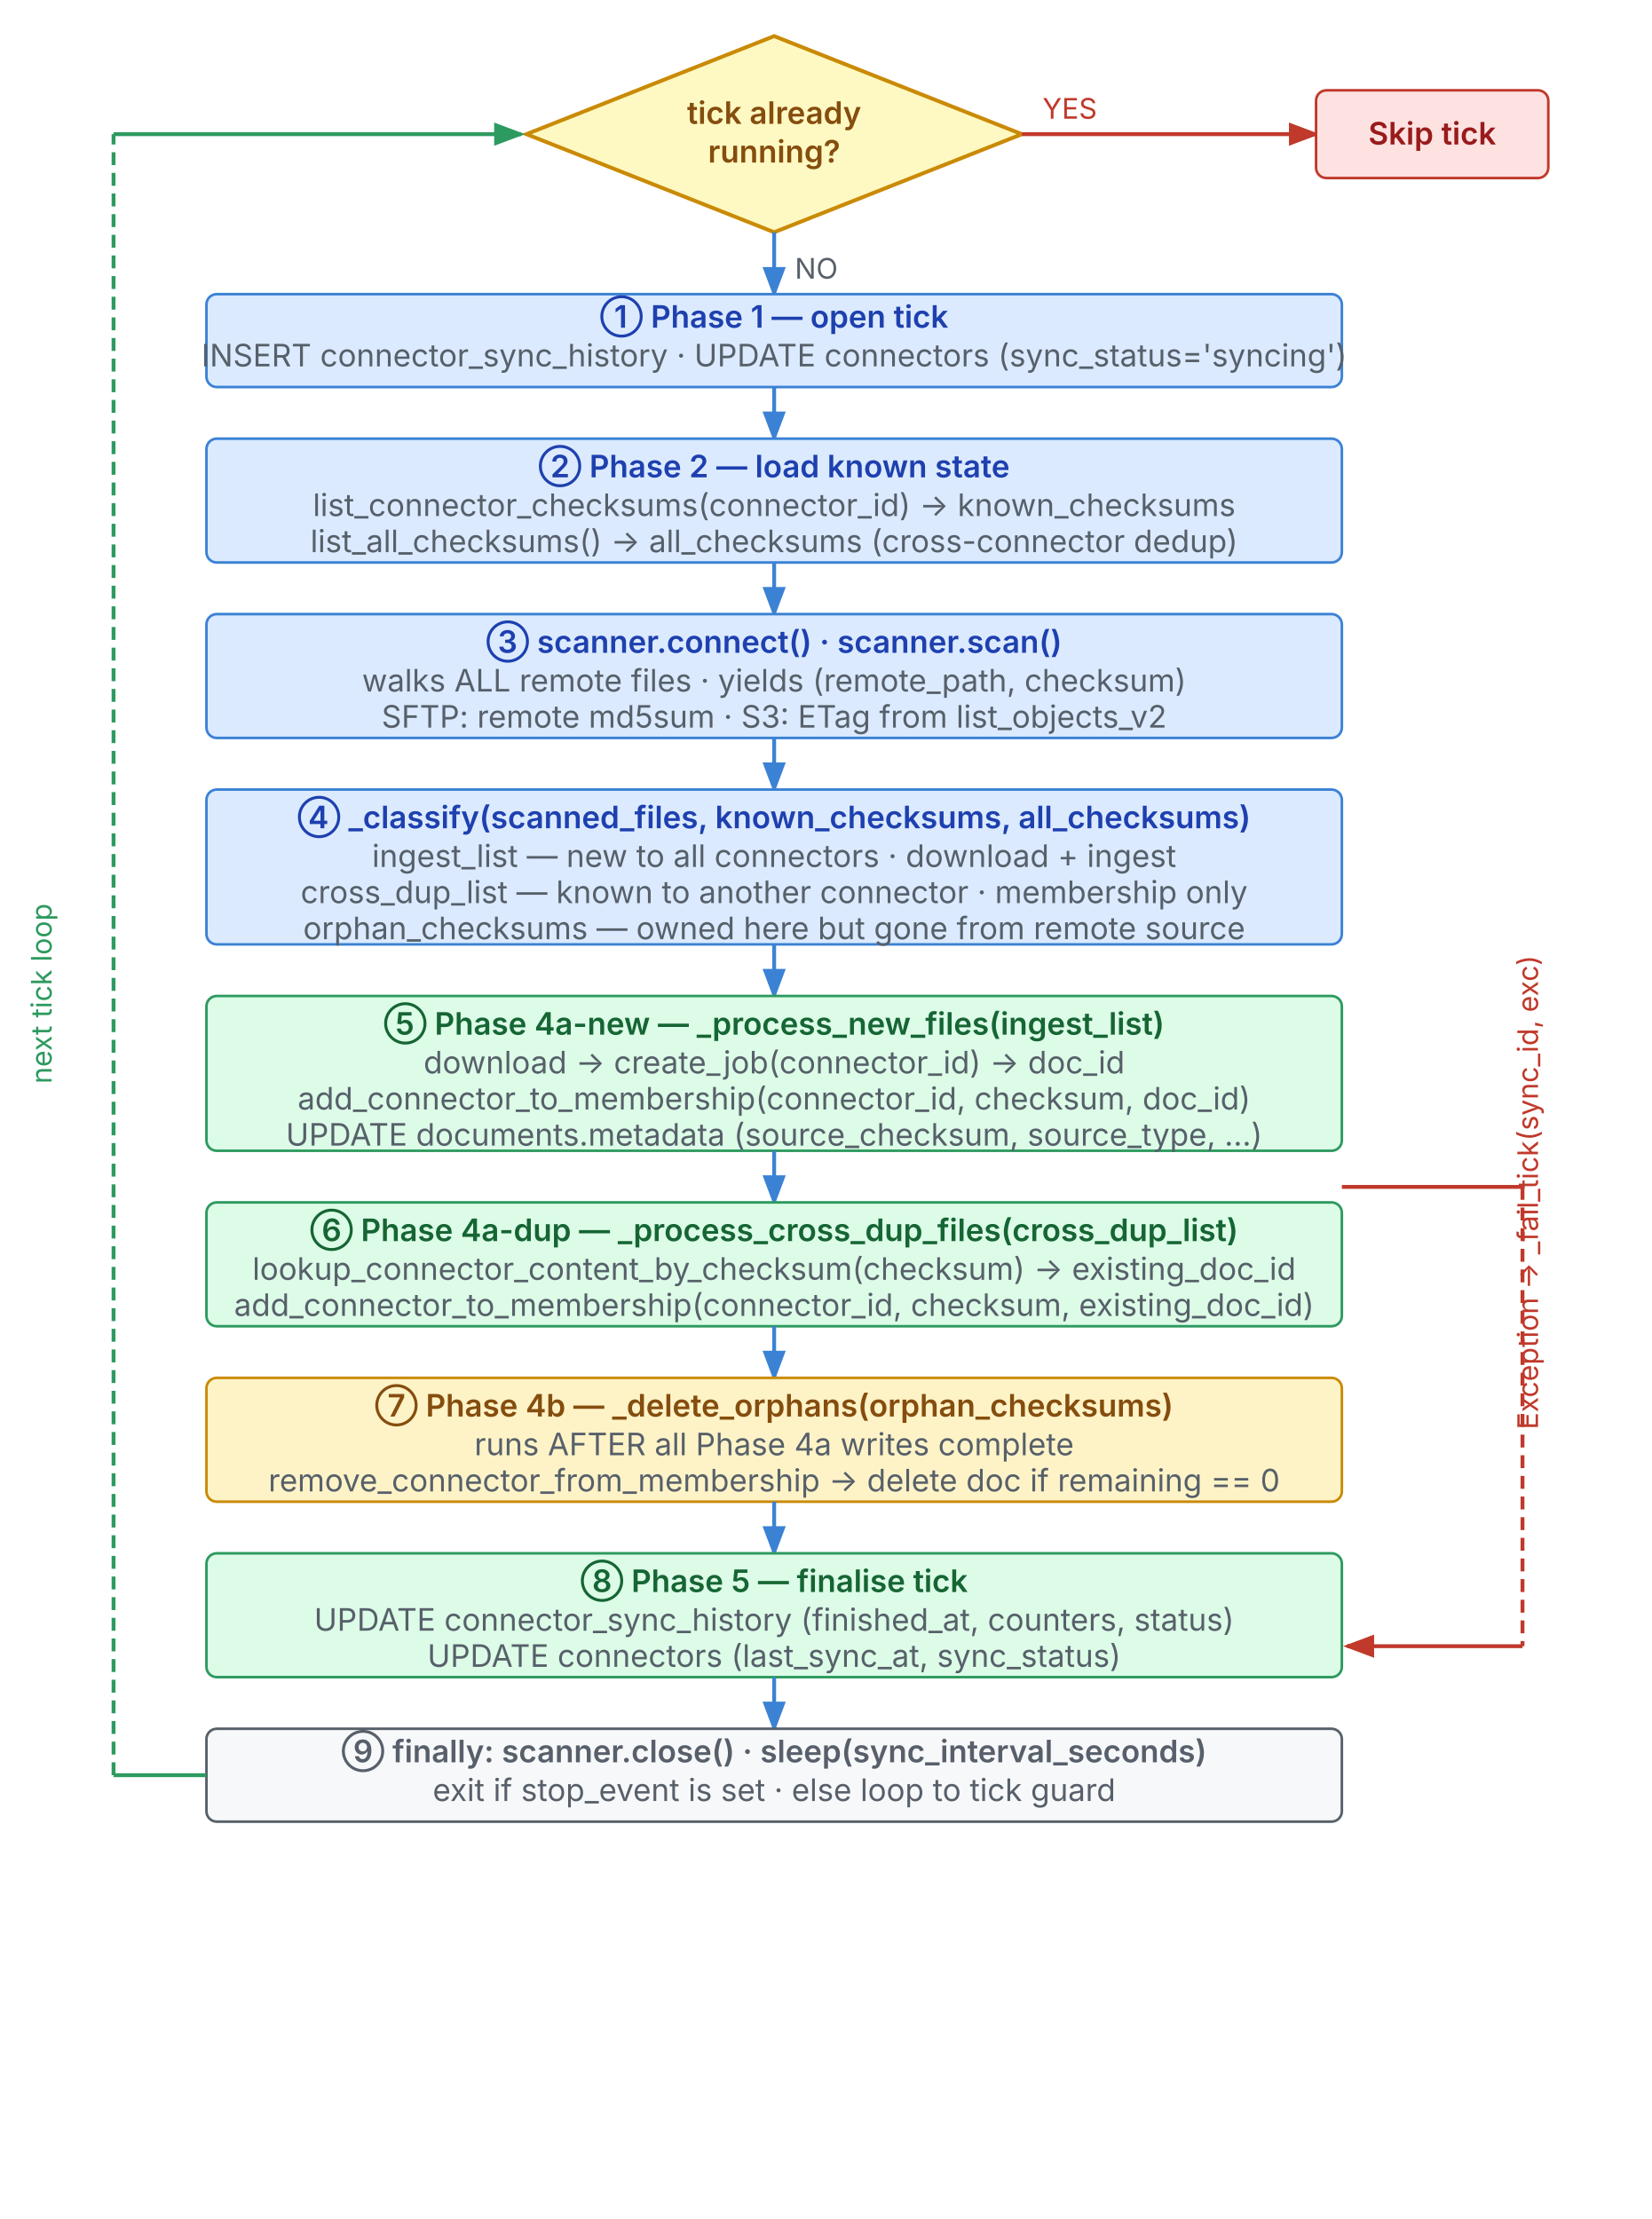
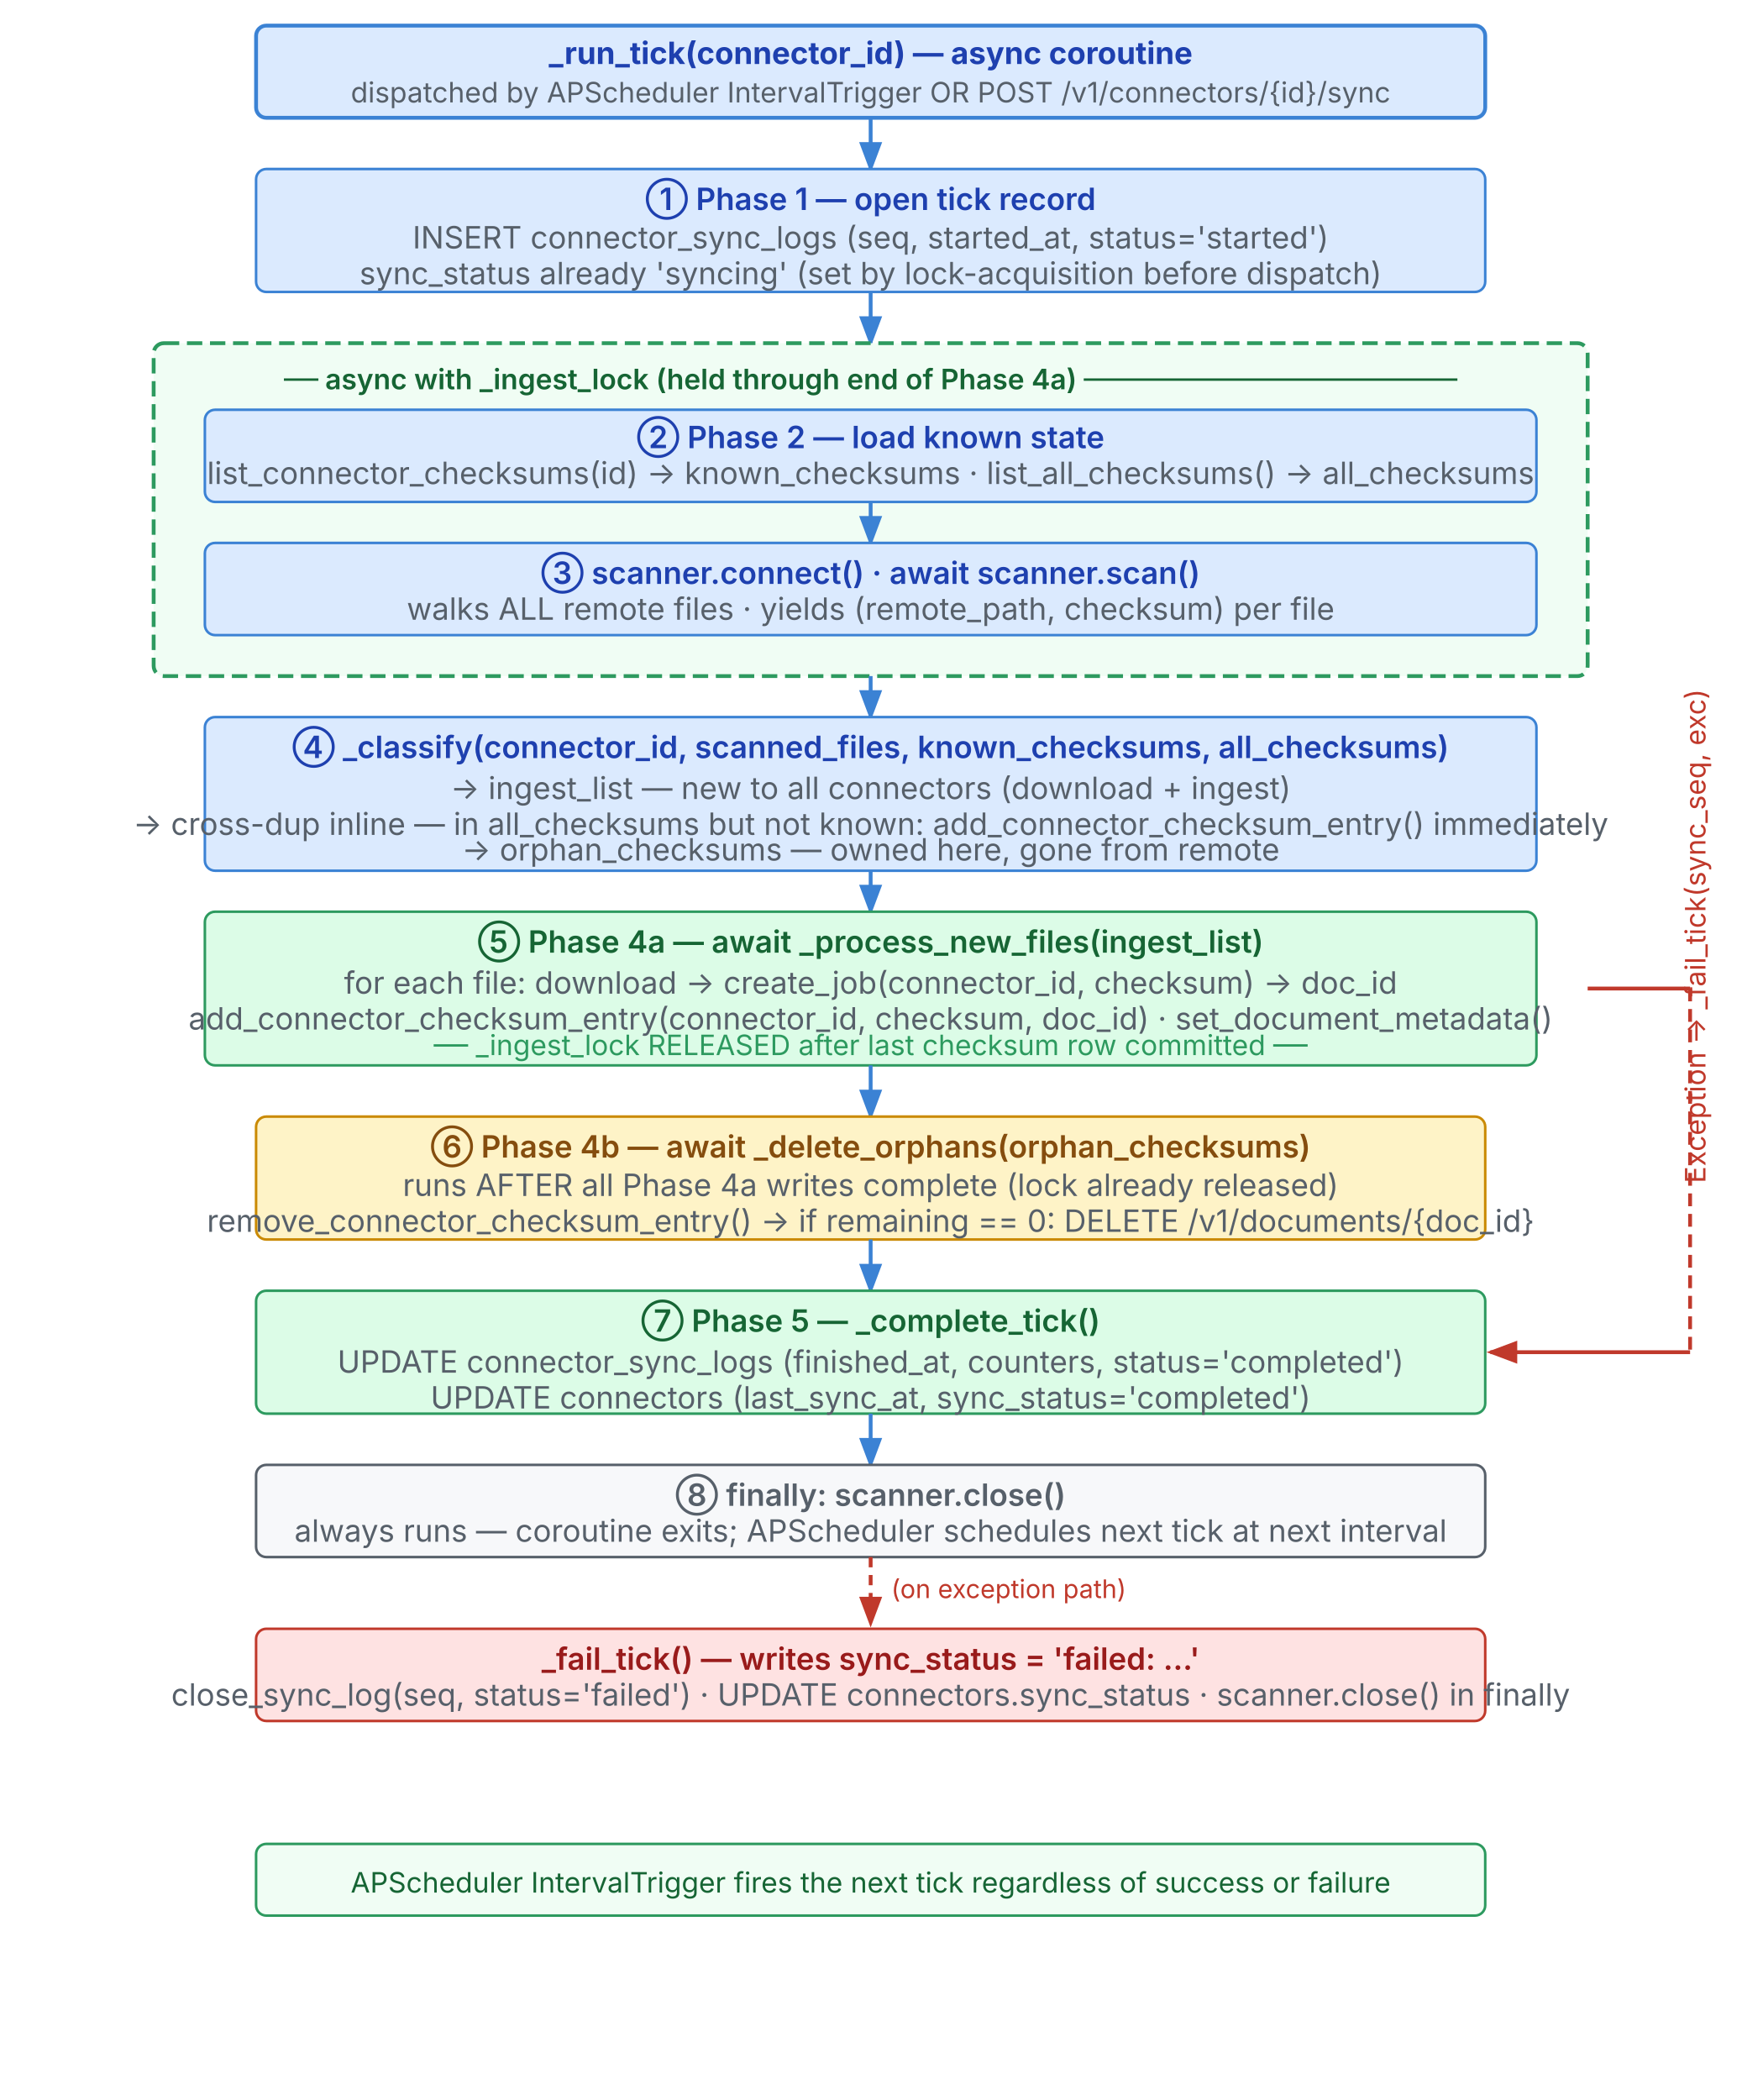
- <svg xmlns="http://www.w3.org/2000/svg" viewBox="0 0 640 860" width="640" height="860" font-family="-apple-system, Segoe UI, system-ui, sans-serif" font-size="12">
+ <svg xmlns="http://www.w3.org/2000/svg" viewBox="0 0 680 820" width="680" height="820" font-family="-apple-system, Segoe UI, system-ui, sans-serif" font-size="12">
  <defs>
    <marker id="sw-arr" markerWidth="8" markerHeight="8" refX="7" refY="3" orient="auto">
      <path d="M0,0 L0,6 L8,3 z" fill="#3b82d4" />
    </marker>
    <marker id="sw-arrg" markerWidth="8" markerHeight="8" refX="7" refY="3" orient="auto">
      <path d="M0,0 L0,6 L8,3 z" fill="#2d9a5f" />
    </marker>
    <marker id="sw-arrr" markerWidth="8" markerHeight="8" refX="7" refY="3" orient="auto">
      <path d="M0,0 L0,6 L8,3 z" fill="#c0392b" />
    </marker>
    <marker id="sw-arro" markerWidth="8" markerHeight="8" refX="7" refY="3" orient="auto">
      <path d="M0,0 L0,6 L8,3 z" fill="#ca8a04" />
    </marker>
-     <marker id="sw-arrm" markerWidth="8" markerHeight="8" refX="7" refY="3" orient="auto">
-       <path d="M0,0 L0,6 L8,3 z" fill="#7c5cd8" />
-     </marker>
  </defs>
-   <polygon points="300,14 396,52 300,90 204,52" fill="#fef9c3" stroke="#ca8a04" stroke-width="1.5" />
-   <text x="300" y="48" text-anchor="middle" font-weight="600" fill="#854d0e">tick already</text>
-   <text x="300" y="63" text-anchor="middle" font-weight="600" fill="#854d0e">running?</text>
-   <line x1="396" y1="52" x2="510" y2="52" stroke="#c0392b" stroke-width="1.5" marker-end="url(#sw-arrr)" />
-   <rect x="510" y="35" width="90" height="34" rx="4" fill="#fee2e2" stroke="#c0392b" stroke-width="1" />
-   <text x="555" y="56" text-anchor="middle" font-weight="600" fill="#991b1b">Skip tick</text>
-   <text x="404" y="46" font-size="11" fill="#c0392b">YES</text>
-   <line x1="300" y1="90" x2="300" y2="114" stroke="#3b82d4" stroke-width="1.5" marker-end="url(#sw-arr)" />
-   <text x="308" y="108" font-size="11" fill="#57606a">NO</text>
-   <rect x="80" y="114" width="440" height="36" rx="4" fill="#dbeafe" stroke="#3b82d4" stroke-width="1" />
-   <text x="300" y="127" text-anchor="middle" fill="#1e40af" font-weight="600">① Phase 1 — open tick</text>
-   <text x="300" y="142" text-anchor="middle" fill="#57606a">INSERT connector_sync_history  ·  UPDATE connectors (sync_status='syncing')</text>
-   <line x1="300" y1="150" x2="300" y2="170" stroke="#3b82d4" stroke-width="1.5" marker-end="url(#sw-arr)" />
-   <rect x="80" y="170" width="440" height="48" rx="4" fill="#dbeafe" stroke="#3b82d4" stroke-width="1" />
-   <text x="300" y="185" text-anchor="middle" fill="#1e40af" font-weight="600">② Phase 2 — load known state</text>
-   <text x="300" y="200" text-anchor="middle" fill="#57606a">list_connector_checksums(connector_id)  →  known_checksums</text>
-   <text x="300" y="214" text-anchor="middle" fill="#57606a">list_all_checksums()  →  all_checksums (cross-connector dedup)</text>
-   <line x1="300" y1="218" x2="300" y2="238" stroke="#3b82d4" stroke-width="1.5" marker-end="url(#sw-arr)" />
-   <rect x="80" y="238" width="440" height="48" rx="4" fill="#dbeafe" stroke="#3b82d4" stroke-width="1" />
-   <text x="300" y="253" text-anchor="middle" fill="#1e40af" font-weight="600">③ scanner.connect() · scanner.scan()</text>
-   <text x="300" y="268" text-anchor="middle" fill="#57606a">walks ALL remote files · yields (remote_path, checksum)</text>
-   <text x="300" y="282" text-anchor="middle" fill="#57606a">SFTP: remote md5sum · S3: ETag from list_objects_v2</text>
-   <line x1="300" y1="286" x2="300" y2="306" stroke="#3b82d4" stroke-width="1.5" marker-end="url(#sw-arr)" />
-   <rect x="80" y="306" width="440" height="60" rx="4" fill="#dbeafe" stroke="#3b82d4" stroke-width="1" />
-   <text x="300" y="321" text-anchor="middle" fill="#1e40af" font-weight="600">④ _classify(scanned_files, known_checksums, all_checksums)</text>
-   <text x="300" y="336" text-anchor="middle" fill="#57606a">ingest_list      — new to all connectors · download + ingest</text>
-   <text x="300" y="350" text-anchor="middle" fill="#57606a">cross_dup_list  — known to another connector · membership only</text>
-   <text x="300" y="364" text-anchor="middle" fill="#57606a">orphan_checksums — owned here but gone from remote source</text>
-   <line x1="300" y1="366" x2="300" y2="386" stroke="#3b82d4" stroke-width="1.5" marker-end="url(#sw-arr)" />
-   <rect x="80" y="386" width="440" height="60" rx="4" fill="#dcfce7" stroke="#2d9a5f" stroke-width="1" />
-   <text x="300" y="401" text-anchor="middle" fill="#166534" font-weight="600">⑤ Phase 4a-new — _process_new_files(ingest_list)</text>
-   <text x="300" y="416" text-anchor="middle" fill="#57606a">download → create_job(connector_id) → doc_id</text>
-   <text x="300" y="430" text-anchor="middle" fill="#57606a">add_connector_to_membership(connector_id, checksum, doc_id)</text>
-   <text x="300" y="444" text-anchor="middle" fill="#57606a">UPDATE documents.metadata (source_checksum, source_type, …)</text>
-   <line x1="300" y1="446" x2="300" y2="466" stroke="#3b82d4" stroke-width="1.5" marker-end="url(#sw-arr)" />
-   <rect x="80" y="466" width="440" height="48" rx="4" fill="#dcfce7" stroke="#2d9a5f" stroke-width="1" />
-   <text x="300" y="481" text-anchor="middle" fill="#166534" font-weight="600">⑥ Phase 4a-dup — _process_cross_dup_files(cross_dup_list)</text>
-   <text x="300" y="496" text-anchor="middle" fill="#57606a">lookup_connector_content_by_checksum(checksum) → existing_doc_id</text>
-   <text x="300" y="510" text-anchor="middle" fill="#57606a">add_connector_to_membership(connector_id, checksum, existing_doc_id)</text>
-   <line x1="300" y1="514" x2="300" y2="534" stroke="#3b82d4" stroke-width="1.5" marker-end="url(#sw-arr)" />
-   <rect x="80" y="534" width="440" height="48" rx="4" fill="#fef3c7" stroke="#ca8a04" stroke-width="1" />
-   <text x="300" y="549" text-anchor="middle" fill="#854d0e" font-weight="600">⑦ Phase 4b — _delete_orphans(orphan_checksums)</text>
-   <text x="300" y="564" text-anchor="middle" fill="#57606a">runs AFTER all Phase 4a writes complete</text>
-   <text x="300" y="578" text-anchor="middle" fill="#57606a">remove_connector_from_membership → delete doc if remaining == 0</text>
-   <line x1="300" y1="582" x2="300" y2="602" stroke="#3b82d4" stroke-width="1.5" marker-end="url(#sw-arr)" />
-   <rect x="80" y="602" width="440" height="48" rx="4" fill="#dcfce7" stroke="#2d9a5f" stroke-width="1" />
-   <text x="300" y="617" text-anchor="middle" fill="#166534" font-weight="600">⑧ Phase 5 — finalise tick</text>
-   <text x="300" y="632" text-anchor="middle" fill="#57606a">UPDATE connector_sync_history (finished_at, counters, status)</text>
-   <text x="300" y="646" text-anchor="middle" fill="#57606a">UPDATE connectors (last_sync_at, sync_status)</text>
-   <line x1="300" y1="650" x2="300" y2="670" stroke="#3b82d4" stroke-width="1.5" marker-end="url(#sw-arr)" />
-   <rect x="80" y="670" width="440" height="36" rx="4" fill="#f7f8fa" stroke="#57606a" stroke-width="1" />
-   <text x="300" y="683" text-anchor="middle" fill="#57606a" font-weight="600">⑨ finally: scanner.close() · sleep(sync_interval_seconds)</text>
-   <text x="300" y="698" text-anchor="middle" fill="#57606a">exit if stop_event is set · else loop to tick guard</text>
-   <line x1="520" y1="460" x2="590" y2="460" stroke="#c0392b" stroke-width="1.5" />
-   <line x1="590" y1="460" x2="590" y2="638" stroke="#c0392b" stroke-width="1.5" stroke-dasharray="5,3" />
-   <line x1="590" y1="638" x2="522" y2="638" stroke="#c0392b" stroke-width="1.5" marker-end="url(#sw-arrr)" />
-   <text x="596" y="554" font-size="11" fill="#c0392b" transform="rotate(-90,596,554)">Exception → _fail_tick(sync_id, exc)</text>
-   <line x1="80" y1="688" x2="44" y2="688" stroke="#2d9a5f" stroke-width="1.5" />
-   <line x1="44" y1="688" x2="44" y2="52" stroke="#2d9a5f" stroke-width="1.5" stroke-dasharray="5,3" />
-   <line x1="44" y1="52" x2="202" y2="52" stroke="#2d9a5f" stroke-width="1.5" marker-end="url(#sw-arrg)" />
-   <text x="20" y="420" font-size="11" fill="#2d9a5f" transform="rotate(-90,20,420)">next tick loop</text>
+   <rect x="100" y="10" width="480" height="36" rx="4" fill="#dbeafe" stroke="#3b82d4" stroke-width="1.5" />
+   <text x="340" y="25" text-anchor="middle" font-weight="700" fill="#1e40af">_run_tick(connector_id)  — async coroutine</text>
+   <text x="340" y="40" text-anchor="middle" font-size="11" fill="#57606a">dispatched by APScheduler IntervalTrigger  OR  POST /v1/connectors/{id}/sync</text>
+   <line x1="340" y1="46" x2="340" y2="66" stroke="#3b82d4" stroke-width="1.5" marker-end="url(#sw-arr)" />
+   <rect x="100" y="66" width="480" height="48" rx="4" fill="#dbeafe" stroke="#3b82d4" stroke-width="1" />
+   <text x="340" y="82" text-anchor="middle" fill="#1e40af" font-weight="600">① Phase 1 — open tick record</text>
+   <text x="340" y="97" text-anchor="middle" fill="#57606a">INSERT connector_sync_logs  (seq, started_at, status='started')</text>
+   <text x="340" y="111" text-anchor="middle" fill="#57606a">sync_status already 'syncing'  (set by lock-acquisition before dispatch)</text>
+   <line x1="340" y1="114" x2="340" y2="134" stroke="#3b82d4" stroke-width="1.5" marker-end="url(#sw-arr)" />
+   <rect x="60" y="134" width="560" height="130" rx="4" fill="#f0fdf4" stroke="#2d9a5f" stroke-width="1.5" stroke-dasharray="6,3" />
+   <text x="340" y="152" text-anchor="middle" font-size="11" font-weight="600" fill="#166534">── async with _ingest_lock  (held through end of Phase 4a) ──────────────────────</text>
+   <rect x="80" y="160" width="520" height="36" rx="4" fill="#dbeafe" stroke="#3b82d4" stroke-width="1" />
+   <text x="340" y="175" text-anchor="middle" fill="#1e40af" font-weight="600">② Phase 2 — load known state</text>
+   <text x="340" y="189" text-anchor="middle" fill="#57606a">list_connector_checksums(id) → known_checksums  ·  list_all_checksums() → all_checksums</text>
+   <line x1="340" y1="196" x2="340" y2="212" stroke="#3b82d4" stroke-width="1.5" marker-end="url(#sw-arr)" />
+   <rect x="80" y="212" width="520" height="36" rx="4" fill="#dbeafe" stroke="#3b82d4" stroke-width="1" />
+   <text x="340" y="228" text-anchor="middle" fill="#1e40af" font-weight="600">③ scanner.connect()  ·  await scanner.scan()</text>
+   <text x="340" y="242" text-anchor="middle" fill="#57606a">walks ALL remote files  ·  yields (remote_path, checksum) per file</text>
+   <line x1="340" y1="264" x2="340" y2="280" stroke="#3b82d4" stroke-width="1.5" marker-end="url(#sw-arr)" />
+   <rect x="80" y="280" width="520" height="60" rx="4" fill="#dbeafe" stroke="#3b82d4" stroke-width="1" />
+   <text x="340" y="296" text-anchor="middle" fill="#1e40af" font-weight="600">④ _classify(connector_id, scanned_files, known_checksums, all_checksums)</text>
+   <text x="340" y="312" text-anchor="middle" fill="#57606a">→ ingest_list       — new to all connectors  (download + ingest)</text>
+   <text x="340" y="326" text-anchor="middle" fill="#57606a">→ cross-dup inline  — in all_checksums but not known: add_connector_checksum_entry() immediately</text>
+   <text x="340" y="336" text-anchor="middle" fill="#57606a">→ orphan_checksums  — owned here, gone from remote</text>
+   <line x1="340" y1="340" x2="340" y2="356" stroke="#3b82d4" stroke-width="1.5" marker-end="url(#sw-arr)" />
+   <rect x="80" y="356" width="520" height="60" rx="4" fill="#dcfce7" stroke="#2d9a5f" stroke-width="1" />
+   <text x="340" y="372" text-anchor="middle" fill="#166534" font-weight="600">⑤ Phase 4a — await _process_new_files(ingest_list)</text>
+   <text x="340" y="388" text-anchor="middle" fill="#57606a">for each file: download → create_job(connector_id, checksum) → doc_id</text>
+   <text x="340" y="402" text-anchor="middle" fill="#57606a">add_connector_checksum_entry(connector_id, checksum, doc_id)  ·  set_document_metadata()</text>
+   <text x="340" y="412" text-anchor="middle" fill="#2d9a5f" font-size="11">── _ingest_lock RELEASED after last checksum row committed ──</text>
+   <line x1="340" y1="416" x2="340" y2="436" stroke="#3b82d4" stroke-width="1.5" marker-end="url(#sw-arr)" />
+   <rect x="100" y="436" width="480" height="48" rx="4" fill="#fef3c7" stroke="#ca8a04" stroke-width="1" />
+   <text x="340" y="452" text-anchor="middle" fill="#854d0e" font-weight="600">⑥ Phase 4b — await _delete_orphans(orphan_checksums)</text>
+   <text x="340" y="467" text-anchor="middle" fill="#57606a">runs AFTER all Phase 4a writes complete  (lock already released)</text>
+   <text x="340" y="481" text-anchor="middle" fill="#57606a">remove_connector_checksum_entry() → if remaining == 0: DELETE /v1/documents/{doc_id}</text>
+   <line x1="340" y1="484" x2="340" y2="504" stroke="#3b82d4" stroke-width="1.5" marker-end="url(#sw-arr)" />
+   <rect x="100" y="504" width="480" height="48" rx="4" fill="#dcfce7" stroke="#2d9a5f" stroke-width="1" />
+   <text x="340" y="520" text-anchor="middle" fill="#166534" font-weight="600">⑦ Phase 5 — _complete_tick()</text>
+   <text x="340" y="536" text-anchor="middle" fill="#57606a">UPDATE connector_sync_logs (finished_at, counters, status='completed')</text>
+   <text x="340" y="550" text-anchor="middle" fill="#57606a">UPDATE connectors (last_sync_at, sync_status='completed')</text>
+   <line x1="340" y1="552" x2="340" y2="572" stroke="#3b82d4" stroke-width="1.5" marker-end="url(#sw-arr)" />
+   <rect x="100" y="572" width="480" height="36" rx="4" fill="#f7f8fa" stroke="#57606a" stroke-width="1" />
+   <text x="340" y="588" text-anchor="middle" fill="#57606a" font-weight="600">⑧ finally:  scanner.close()</text>
+   <text x="340" y="602" text-anchor="middle" fill="#57606a">always runs — coroutine exits; APScheduler schedules next tick at next interval</text>
+   <line x1="620" y1="386" x2="660" y2="386" stroke="#c0392b" stroke-width="1.5" />
+   <line x1="660" y1="386" x2="660" y2="528" stroke="#c0392b" stroke-width="1.5" stroke-dasharray="5,3" />
+   <line x1="660" y1="528" x2="582" y2="528" stroke="#c0392b" stroke-width="1.5" marker-end="url(#sw-arrr)" />
+   <text x="666" y="462" font-size="11" fill="#c0392b" transform="rotate(-90,666,462)">Exception → _fail_tick(sync_seq, exc)</text>
+   <rect x="100" y="636" width="480" height="36" rx="4" fill="#fee2e2" stroke="#c0392b" stroke-width="1" />
+   <text x="340" y="652" text-anchor="middle" fill="#991b1b" font-weight="600">_fail_tick()  — writes sync_status = 'failed: …'</text>
+   <text x="340" y="666" text-anchor="middle" fill="#57606a">close_sync_log(seq, status='failed')  ·  UPDATE connectors.sync_status  ·  scanner.close() in finally</text>
+   <line x1="340" y1="608" x2="340" y2="634" stroke="#c0392b" stroke-width="1.5" stroke-dasharray="4,3" marker-end="url(#sw-arrr)" />
+   <text x="348" y="624" font-size="10" fill="#c0392b">(on exception path)</text>
+   <rect x="100" y="720" width="480" height="28" rx="4" fill="#f0fdf4" stroke="#2d9a5f" stroke-width="1" />
+   <text x="340" y="739" text-anchor="middle" font-size="11" fill="#166534">APScheduler IntervalTrigger fires the next tick regardless of success or failure</text>
</svg>
